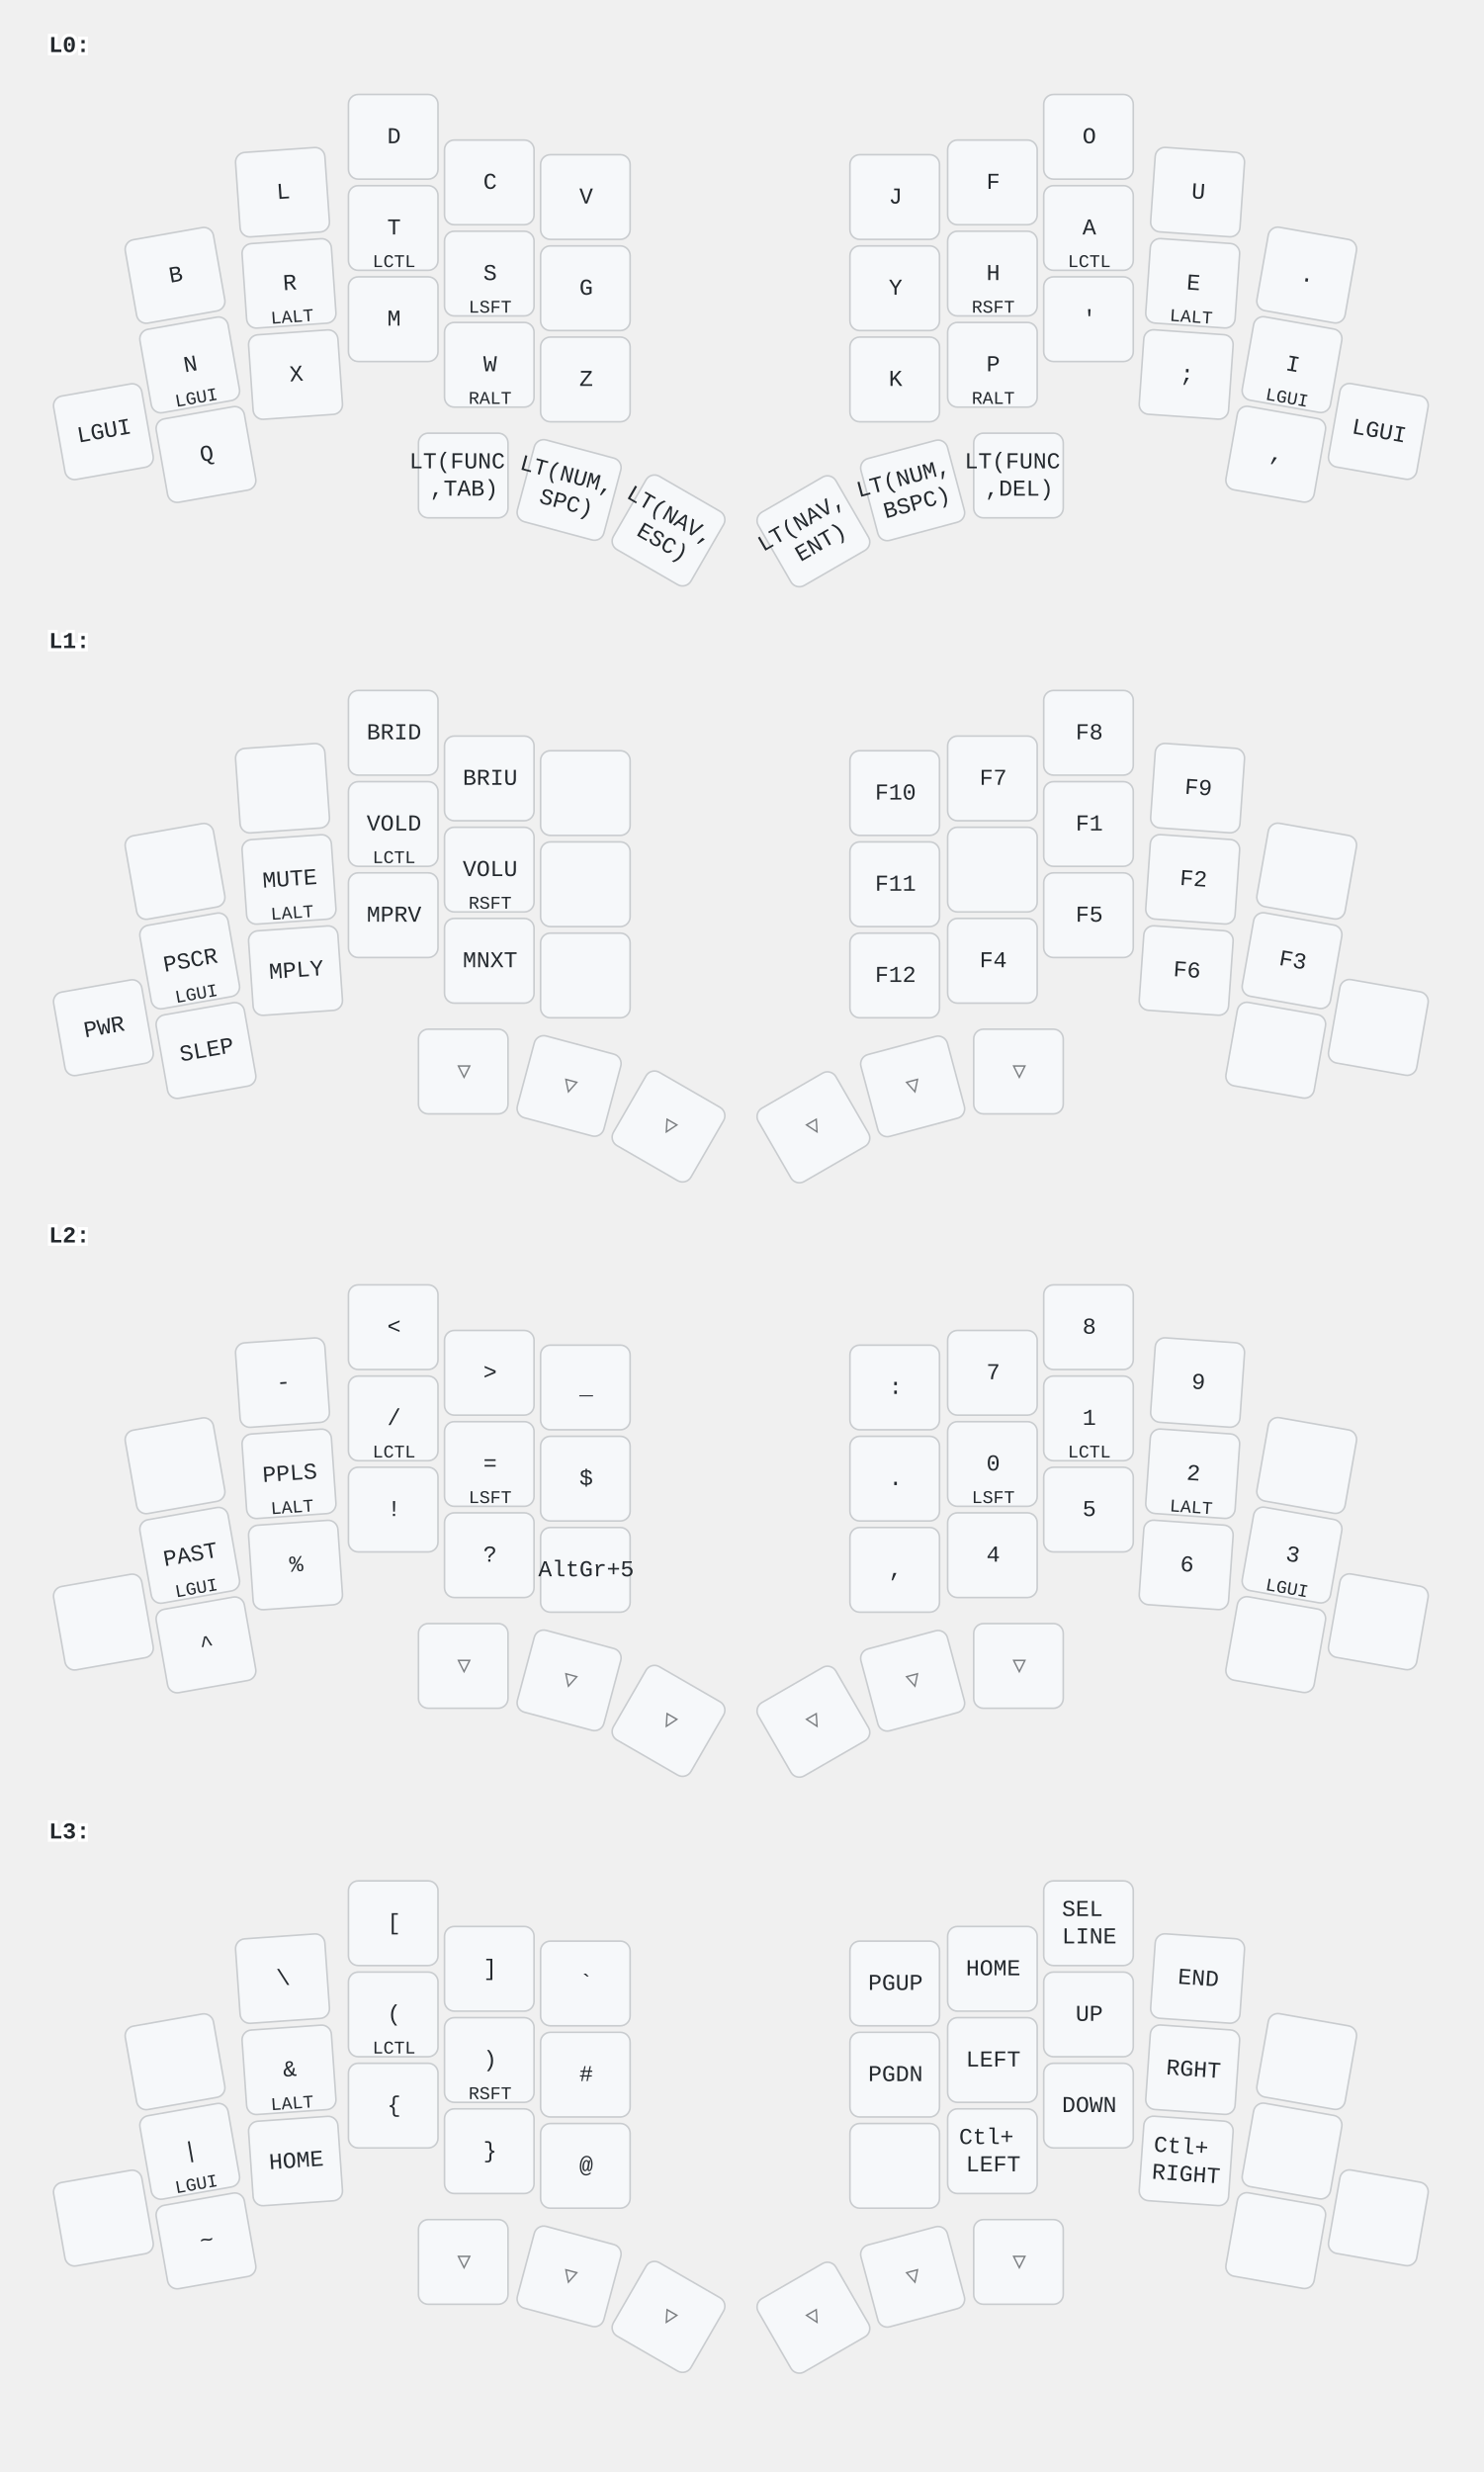
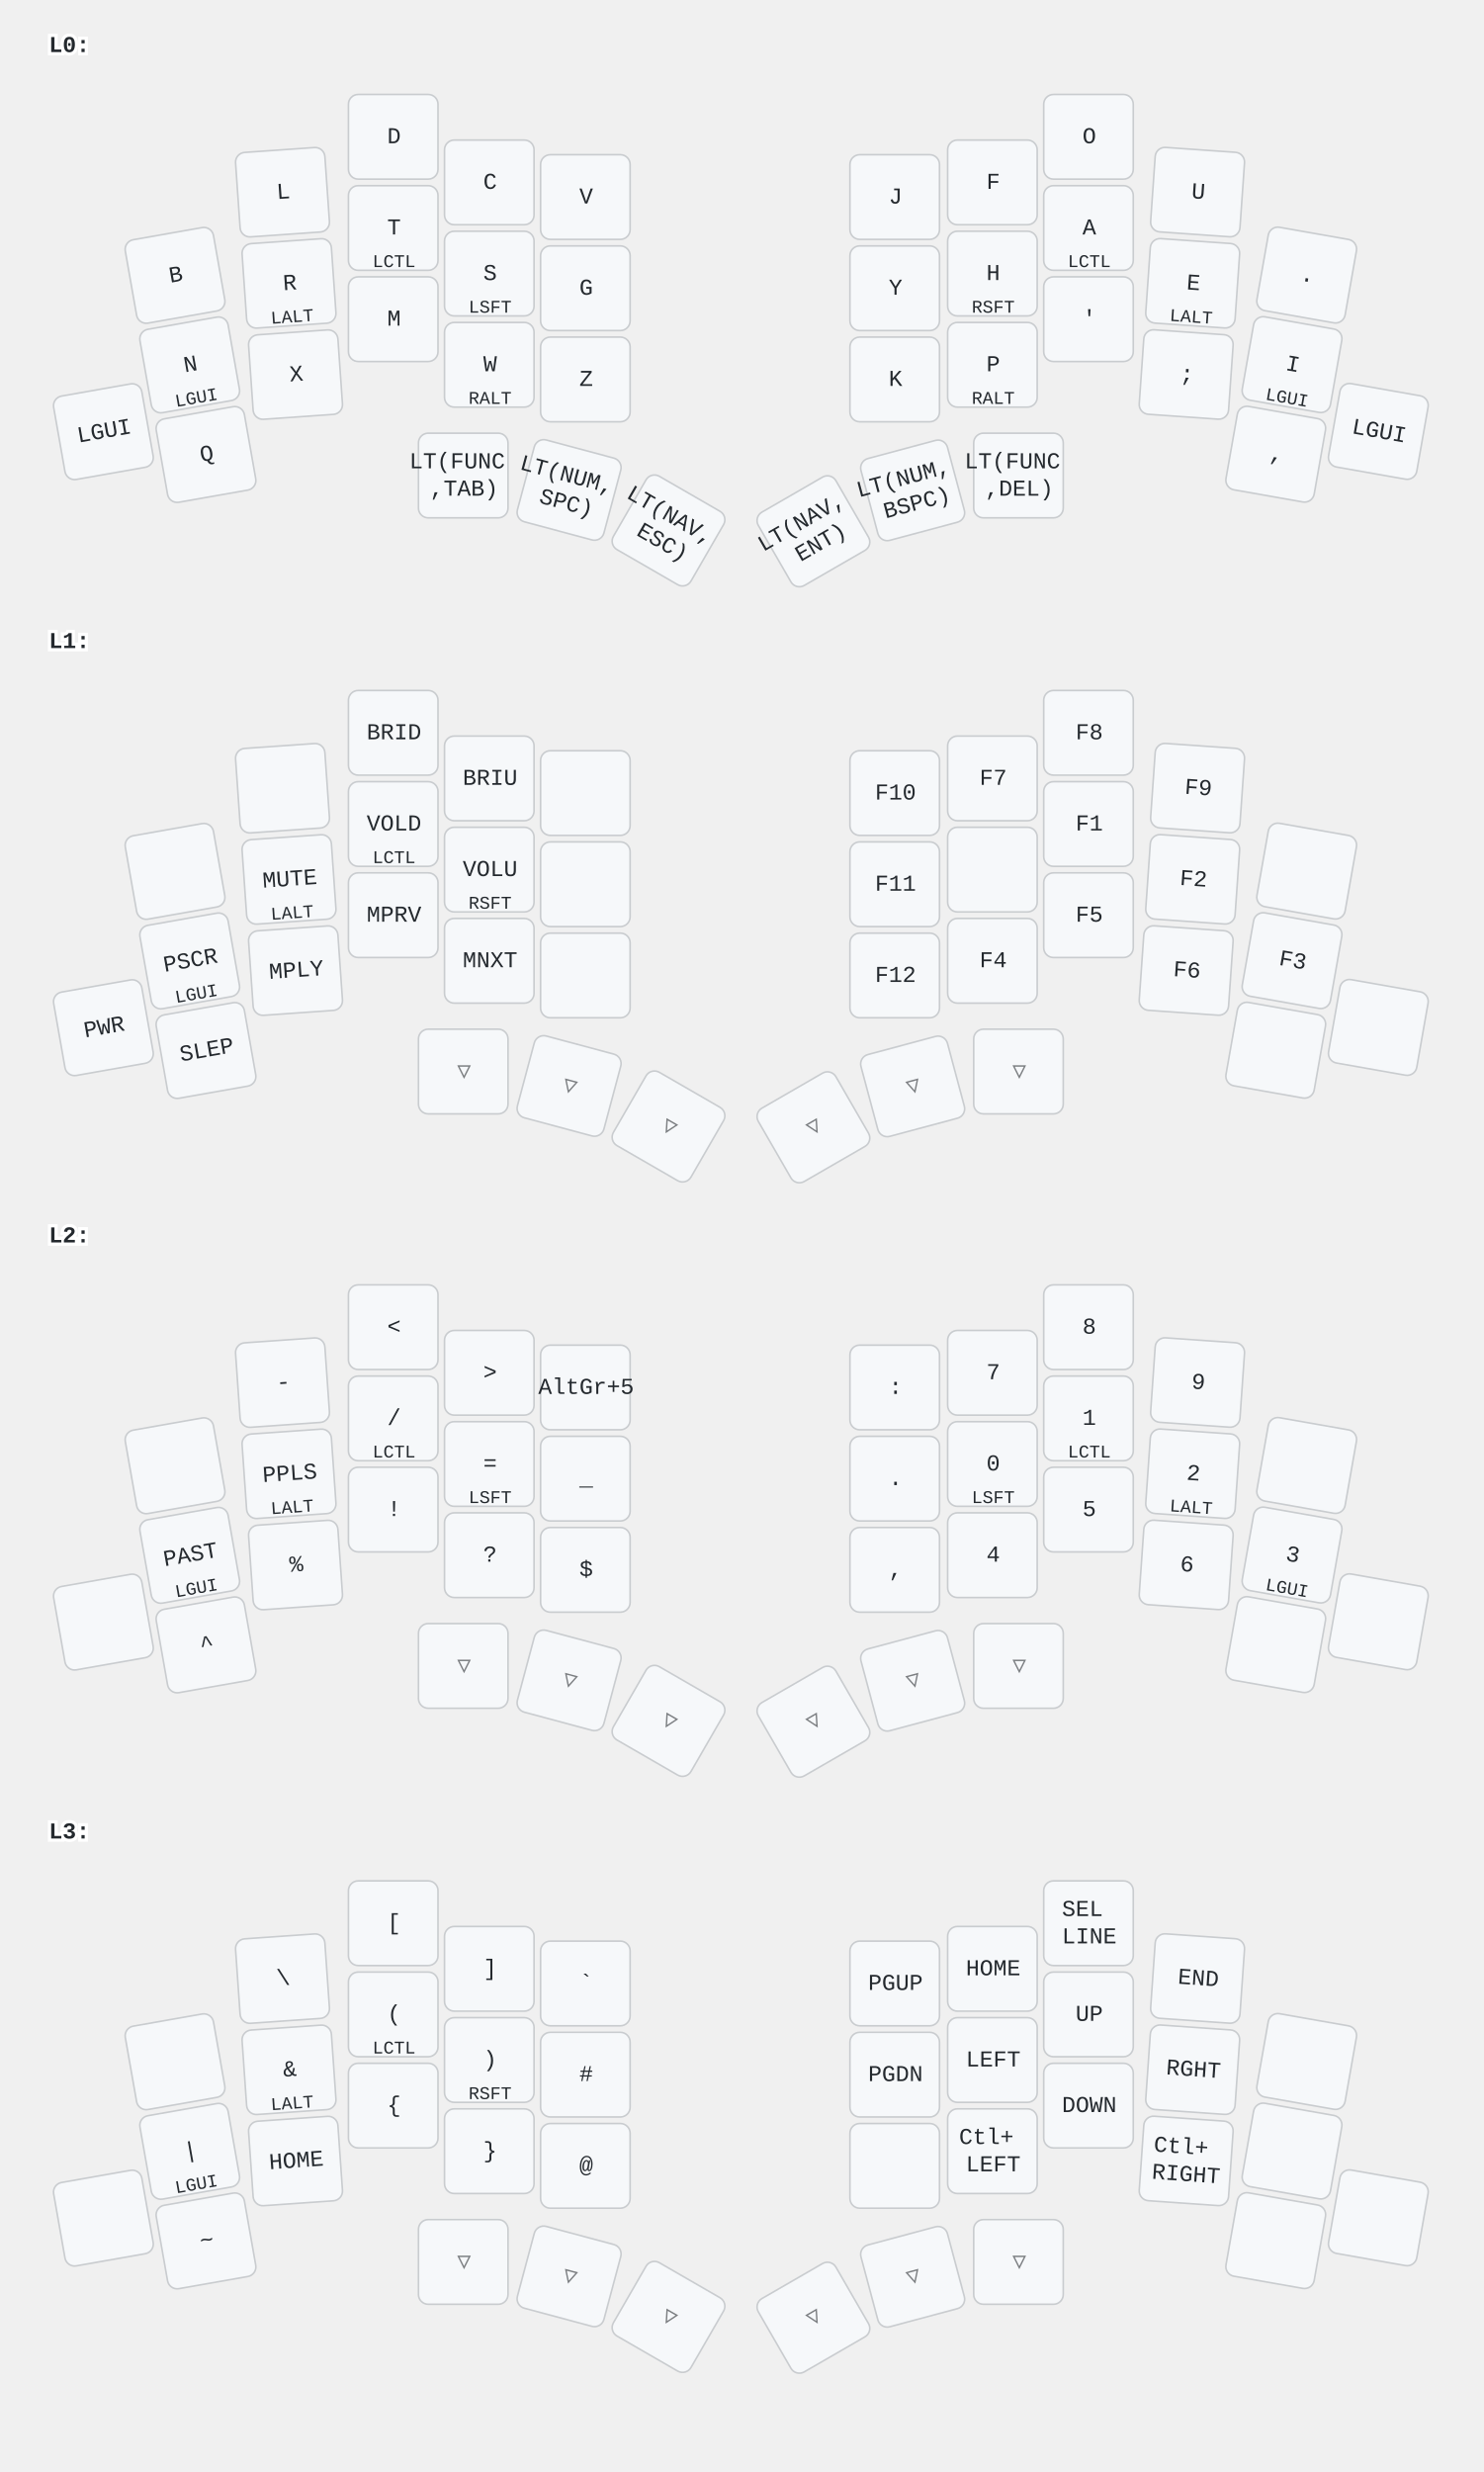
<svg xmlns="http://www.w3.org/2000/svg" width="911" height="1518" viewBox="0 0 911 1518" class="keymap">
  <style>/* inherit to force styles through use tags */
svg path {
    fill: inherit;
}

/* font and background color specifications */
svg.keymap {
    font-family: SFMono-Regular,Consolas,Liberation Mono,Menlo,monospace;
    font-size: 14px;
    font-kerning: normal;
    text-rendering: optimizeLegibility;
    fill: #24292e;
}

/* default key styling */
rect.key {
    fill: #f6f8fa;
}

rect.key, rect.combo {
    stroke: #c9cccf;
    stroke-width: 1;
}

/* default key side styling, only used is draw_key_sides is set */
rect.side {
    filter: brightness(90%);
}

/* color accent for combo boxes */
rect.combo, rect.combo-separate {
    fill: #cdf;
}

/* color accent for held keys */
rect.held, rect.combo.held {
    fill: #fdd;
}

/* color accent for ghost (optional) keys */
rect.ghost, rect.combo.ghost {
    stroke-dasharray: 4, 4;
    stroke-width: 2;
}

text {
    text-anchor: middle;
    dominant-baseline: middle;
}

/* styling for layer labels */
text.label {
    font-weight: bold;
    text-anchor: start;
    stroke: white;
    stroke-width: 4;
    paint-order: stroke;
}

/* styling for optional footer */
text.footer {
    text-anchor: end;
    dominant-baseline: auto;
    stroke: white;
    stroke-width: 4;
    paint-order: stroke;
}

/* styling for combo tap, and key non-tap label text */
text.combo, text.hold, text.shifted, text.left, text.right {
    font-size: 11px;
}

text.hold {
    text-anchor: middle;
    dominant-baseline: auto;
}

text.shifted {
    text-anchor: middle;
    dominant-baseline: hanging;
}

text.left {
    text-anchor: start;
}

text.right {
    text-anchor: end;
}

text.layer-activator {
    text-decoration: underline;
}

/* styling for hold/shifted label text in combo box */
text.combo.hold, text.combo.shifted, text.combo.left, text.combo.right {
    font-size: 8px;
}

/* lighter symbol for transparent keys */
text.trans {
    fill: #7b7e81;
}

/* styling for combo dendrons */
path.combo {
    stroke-width: 1;
    stroke: gray;
    fill: none;
}

/* Start Tabler Icons Cleanup */
/* cannot use height/width with glyphs */
.icon-tabler &gt; path {
    fill: inherit;
    stroke: inherit;
    stroke-width: 2;
}
/* hide tabler's default box */
.icon-tabler &gt; path[stroke="none"][fill="none"] {
    visibility: hidden;
}
/* End Tabler Icons Cleanup */
</style>
  <g transform="translate(30, 0)" class="layer-L0">
    <text x="0" y="28" class="label" id="L0">L0:</text>
    <g transform="translate(0, 56)">
      <g transform="translate(78, 113) rotate(-10.0)" class="key keypos-0">
        <rect rx="6" ry="6" x="-28" y="-26" width="55" height="52" class="key" />
        <text x="0" y="0" class="key tap">B</text>
      </g>
      <g transform="translate(144, 62) rotate(-4.0)" class="key keypos-1">
        <rect rx="6" ry="6" x="-28" y="-26" width="55" height="52" class="key" />
        <text x="0" y="0" class="key tap">L</text>
      </g>
      <g transform="translate(212, 28)" class="key keypos-2">
        <rect rx="6" ry="6" x="-28" y="-26" width="55" height="52" class="key" />
        <text x="0" y="0" class="key tap">D</text>
      </g>
      <g transform="translate(271, 56)" class="key keypos-3">
        <rect rx="6" ry="6" x="-28" y="-26" width="55" height="52" class="key" />
        <text x="0" y="0" class="key tap">C</text>
      </g>
      <g transform="translate(330, 65)" class="key keypos-4">
        <rect rx="6" ry="6" x="-28" y="-26" width="55" height="52" class="key" />
        <text x="0" y="0" class="key tap">V</text>
      </g>
      <g transform="translate(520, 65)" class="key keypos-5">
        <rect rx="6" ry="6" x="-28" y="-26" width="55" height="52" class="key" />
        <text x="0" y="0" class="key tap">J</text>
      </g>
      <g transform="translate(580, 56)" class="key keypos-6">
        <rect rx="6" ry="6" x="-28" y="-26" width="55" height="52" class="key" />
        <text x="0" y="0" class="key tap">F</text>
      </g>
      <g transform="translate(639, 28)" class="key keypos-7">
        <rect rx="6" ry="6" x="-28" y="-26" width="55" height="52" class="key" />
        <text x="0" y="0" class="key tap">O</text>
      </g>
      <g transform="translate(706, 62) rotate(4.0)" class="key keypos-8">
        <rect rx="6" ry="6" x="-28" y="-26" width="55" height="52" class="key" />
        <text x="0" y="0" class="key tap">U</text>
      </g>
      <g transform="translate(773, 113) rotate(10.0)" class="key keypos-9">
        <rect rx="6" ry="6" x="-28" y="-26" width="55" height="52" class="key" />
        <text x="0" y="0" class="key tap">.</text>
      </g>
      <g transform="translate(87, 168) rotate(-10.0)" class="key keypos-10">
        <rect rx="6" ry="6" x="-28" y="-26" width="55" height="52" class="key" />
        <text x="0" y="0" class="key tap">N</text>
        <text x="0" y="24" class="key hold">LGUI</text>
      </g>
      <g transform="translate(148, 118) rotate(-4.0)" class="key keypos-11">
        <rect rx="6" ry="6" x="-28" y="-26" width="55" height="52" class="key" />
        <text x="0" y="0" class="key tap">R</text>
        <text x="0" y="24" class="key hold">LALT</text>
      </g>
      <g transform="translate(212, 84)" class="key keypos-12">
        <rect rx="6" ry="6" x="-28" y="-26" width="55" height="52" class="key" />
        <text x="0" y="0" class="key tap">T</text>
        <text x="0" y="24" class="key hold">LCTL</text>
      </g>
      <g transform="translate(271, 112)" class="key keypos-13">
        <rect rx="6" ry="6" x="-28" y="-26" width="55" height="52" class="key" />
        <text x="0" y="0" class="key tap">S</text>
        <text x="0" y="24" class="key hold">LSFT</text>
      </g>
      <g transform="translate(330, 121)" class="key keypos-14">
        <rect rx="6" ry="6" x="-28" y="-26" width="55" height="52" class="key" />
        <text x="0" y="0" class="key tap">G</text>
      </g>
      <g transform="translate(520, 121)" class="key keypos-15">
        <rect rx="6" ry="6" x="-28" y="-26" width="55" height="52" class="key" />
        <text x="0" y="0" class="key tap">Y</text>
      </g>
      <g transform="translate(580, 112)" class="key keypos-16">
        <rect rx="6" ry="6" x="-28" y="-26" width="55" height="52" class="key" />
        <text x="0" y="0" class="key tap">H</text>
        <text x="0" y="24" class="key hold">RSFT</text>
      </g>
      <g transform="translate(639, 84)" class="key keypos-17">
        <rect rx="6" ry="6" x="-28" y="-26" width="55" height="52" class="key" />
        <text x="0" y="0" class="key tap">A</text>
        <text x="0" y="24" class="key hold">LCTL</text>
      </g>
      <g transform="translate(703, 118) rotate(4.0)" class="key keypos-18">
        <rect rx="6" ry="6" x="-28" y="-26" width="55" height="52" class="key" />
        <text x="0" y="0" class="key tap">E</text>
        <text x="0" y="24" class="key hold">LALT</text>
      </g>
      <g transform="translate(764, 168) rotate(10.0)" class="key keypos-19">
        <rect rx="6" ry="6" x="-28" y="-26" width="55" height="52" class="key" />
        <text x="0" y="0" class="key tap">I</text>
        <text x="0" y="24" class="key hold">LGUI</text>
      </g>
      <g transform="translate(34, 209) rotate(-10.0)" class="key keypos-20">
        <rect rx="6" ry="6" x="-28" y="-26" width="55" height="52" class="key" />
        <text x="0" y="0" class="key tap">LGUI</text>
      </g>
      <g transform="translate(97, 223) rotate(-10.0)" class="key keypos-21">
        <rect rx="6" ry="6" x="-28" y="-26" width="55" height="52" class="key" />
        <text x="0" y="0" class="key tap">Q</text>
      </g>
      <g transform="translate(152, 174) rotate(-4.0)" class="key keypos-22">
        <rect rx="6" ry="6" x="-28" y="-26" width="55" height="52" class="key" />
        <text x="0" y="0" class="key tap">X</text>
      </g>
      <g transform="translate(212, 140)" class="key keypos-23">
        <rect rx="6" ry="6" x="-28" y="-26" width="55" height="52" class="key" />
        <text x="0" y="0" class="key tap">M</text>
      </g>
      <g transform="translate(271, 168)" class="key keypos-24">
        <rect rx="6" ry="6" x="-28" y="-26" width="55" height="52" class="key" />
        <text x="0" y="0" class="key tap">W</text>
        <text x="0" y="24" class="key hold">RALT</text>
      </g>
      <g transform="translate(330, 177)" class="key keypos-25">
        <rect rx="6" ry="6" x="-28" y="-26" width="55" height="52" class="key" />
        <text x="0" y="0" class="key tap">Z</text>
      </g>
      <g transform="translate(520, 177)" class="key keypos-26">
        <rect rx="6" ry="6" x="-28" y="-26" width="55" height="52" class="key" />
        <text x="0" y="0" class="key tap">K</text>
      </g>
      <g transform="translate(580, 168)" class="key keypos-27">
        <rect rx="6" ry="6" x="-28" y="-26" width="55" height="52" class="key" />
        <text x="0" y="0" class="key tap">P</text>
        <text x="0" y="24" class="key hold">RALT</text>
      </g>
      <g transform="translate(639, 140)" class="key keypos-28">
        <rect rx="6" ry="6" x="-28" y="-26" width="55" height="52" class="key" />
        <text x="0" y="0" class="key tap">'</text>
      </g>
      <g transform="translate(699, 174) rotate(4.0)" class="key keypos-29">
        <rect rx="6" ry="6" x="-28" y="-26" width="55" height="52" class="key" />
        <text x="0" y="0" class="key tap">;</text>
      </g>
      <g transform="translate(754, 223) rotate(10.0)" class="key keypos-30">
        <rect rx="6" ry="6" x="-28" y="-26" width="55" height="52" class="key" />
        <text x="0" y="0" class="key tap">,</text>
      </g>
      <g transform="translate(817, 209) rotate(10.0)" class="key keypos-31">
        <rect rx="6" ry="6" x="-28" y="-26" width="55" height="52" class="key" />
        <text x="0" y="0" class="key tap">LGUI</text>
      </g>
      <g transform="translate(255, 236)" class="key keypos-32">
        <rect rx="6" ry="6" x="-28" y="-26" width="55" height="52" class="key" />
        <text x="0" y="0" class="key tap">
          <tspan x="0" dy="-0.6em">LT(FUNC</tspan>
          <tspan x="0" dy="1.2em">,TAB)</tspan>
        </text>
      </g>
      <g transform="translate(320, 245) rotate(15.0)" class="key keypos-33">
        <rect rx="6" ry="6" x="-28" y="-26" width="55" height="52" class="key" />
        <text x="0" y="0" class="key tap">
          <tspan x="0" dy="-0.6em">LT(NUM,</tspan>
          <tspan x="0" dy="1.2em">SPC)</tspan>
        </text>
      </g>
      <g transform="translate(381, 270) rotate(30.0)" class="key keypos-34">
        <rect rx="6" ry="6" x="-28" y="-26" width="55" height="52" class="key" />
        <text x="0" y="0" class="key tap">
          <tspan x="0" dy="-0.6em">LT(NAV,</tspan>
          <tspan x="0" dy="1.2em">ESC)</tspan>
        </text>
      </g>
      <g transform="translate(470, 270) rotate(-30.0)" class="key keypos-35">
        <rect rx="6" ry="6" x="-28" y="-26" width="55" height="52" class="key" />
        <text x="0" y="0" class="key tap">
          <tspan x="0" dy="-0.6em">LT(NAV,</tspan>
          <tspan x="0" dy="1.2em">ENT)</tspan>
        </text>
      </g>
      <g transform="translate(531, 245) rotate(-15.0)" class="key keypos-36">
        <rect rx="6" ry="6" x="-28" y="-26" width="55" height="52" class="key" />
        <text x="0" y="0" class="key tap">
          <tspan x="0" dy="-0.6em">LT(NUM,</tspan>
          <tspan x="0" dy="1.2em">BSPC)</tspan>
        </text>
      </g>
      <g transform="translate(596, 236)" class="key keypos-37">
        <rect rx="6" ry="6" x="-28" y="-26" width="55" height="52" class="key" />
        <text x="0" y="0" class="key tap">
          <tspan x="0" dy="-0.6em">LT(FUNC</tspan>
          <tspan x="0" dy="1.2em">,DEL)</tspan>
        </text>
      </g>
    </g>
  </g>
  <g transform="translate(30, 366)" class="layer-L1">
    <text x="0" y="28" class="label" id="L1">L1:</text>
    <g transform="translate(0, 56)">
      <g transform="translate(78, 113) rotate(-10.0)" class="key keypos-0">
        <rect rx="6" ry="6" x="-28" y="-26" width="55" height="52" class="key" />
      </g>
      <g transform="translate(144, 62) rotate(-4.0)" class="key keypos-1">
        <rect rx="6" ry="6" x="-28" y="-26" width="55" height="52" class="key" />
      </g>
      <g transform="translate(212, 28)" class="key keypos-2">
        <rect rx="6" ry="6" x="-28" y="-26" width="55" height="52" class="key" />
        <text x="0" y="0" class="key tap">BRID</text>
      </g>
      <g transform="translate(271, 56)" class="key keypos-3">
        <rect rx="6" ry="6" x="-28" y="-26" width="55" height="52" class="key" />
        <text x="0" y="0" class="key tap">BRIU</text>
      </g>
      <g transform="translate(330, 65)" class="key keypos-4">
        <rect rx="6" ry="6" x="-28" y="-26" width="55" height="52" class="key" />
      </g>
      <g transform="translate(520, 65)" class="key keypos-5">
        <rect rx="6" ry="6" x="-28" y="-26" width="55" height="52" class="key" />
        <text x="0" y="0" class="key tap">F10</text>
      </g>
      <g transform="translate(580, 56)" class="key keypos-6">
        <rect rx="6" ry="6" x="-28" y="-26" width="55" height="52" class="key" />
        <text x="0" y="0" class="key tap">F7</text>
      </g>
      <g transform="translate(639, 28)" class="key keypos-7">
        <rect rx="6" ry="6" x="-28" y="-26" width="55" height="52" class="key" />
        <text x="0" y="0" class="key tap">F8</text>
      </g>
      <g transform="translate(706, 62) rotate(4.0)" class="key keypos-8">
        <rect rx="6" ry="6" x="-28" y="-26" width="55" height="52" class="key" />
        <text x="0" y="0" class="key tap">F9</text>
      </g>
      <g transform="translate(773, 113) rotate(10.0)" class="key keypos-9">
        <rect rx="6" ry="6" x="-28" y="-26" width="55" height="52" class="key" />
      </g>
      <g transform="translate(87, 168) rotate(-10.0)" class="key keypos-10">
        <rect rx="6" ry="6" x="-28" y="-26" width="55" height="52" class="key" />
        <text x="0" y="0" class="key tap">PSCR</text>
        <text x="0" y="24" class="key hold">LGUI</text>
      </g>
      <g transform="translate(148, 118) rotate(-4.0)" class="key keypos-11">
        <rect rx="6" ry="6" x="-28" y="-26" width="55" height="52" class="key" />
        <text x="0" y="0" class="key tap">MUTE</text>
        <text x="0" y="24" class="key hold">LALT</text>
      </g>
      <g transform="translate(212, 84)" class="key keypos-12">
        <rect rx="6" ry="6" x="-28" y="-26" width="55" height="52" class="key" />
        <text x="0" y="0" class="key tap">VOLD</text>
        <text x="0" y="24" class="key hold">LCTL</text>
      </g>
      <g transform="translate(271, 112)" class="key keypos-13">
        <rect rx="6" ry="6" x="-28" y="-26" width="55" height="52" class="key" />
        <text x="0" y="0" class="key tap">VOLU</text>
        <text x="0" y="24" class="key hold">RSFT</text>
      </g>
      <g transform="translate(330, 121)" class="key keypos-14">
        <rect rx="6" ry="6" x="-28" y="-26" width="55" height="52" class="key" />
      </g>
      <g transform="translate(520, 121)" class="key keypos-15">
        <rect rx="6" ry="6" x="-28" y="-26" width="55" height="52" class="key" />
        <text x="0" y="0" class="key tap">F11</text>
      </g>
      <g transform="translate(580, 112)" class="key keypos-16">
        <rect rx="6" ry="6" x="-28" y="-26" width="55" height="52" class="key" />
      </g>
      <g transform="translate(639, 84)" class="key keypos-17">
        <rect rx="6" ry="6" x="-28" y="-26" width="55" height="52" class="key" />
        <text x="0" y="0" class="key tap">F1</text>
      </g>
      <g transform="translate(703, 118) rotate(4.0)" class="key keypos-18">
        <rect rx="6" ry="6" x="-28" y="-26" width="55" height="52" class="key" />
        <text x="0" y="0" class="key tap">F2</text>
      </g>
      <g transform="translate(764, 168) rotate(10.0)" class="key keypos-19">
        <rect rx="6" ry="6" x="-28" y="-26" width="55" height="52" class="key" />
        <text x="0" y="0" class="key tap">F3</text>
      </g>
      <g transform="translate(34, 209) rotate(-10.0)" class="key keypos-20">
        <rect rx="6" ry="6" x="-28" y="-26" width="55" height="52" class="key" />
        <text x="0" y="0" class="key tap">PWR</text>
      </g>
      <g transform="translate(97, 223) rotate(-10.0)" class="key keypos-21">
        <rect rx="6" ry="6" x="-28" y="-26" width="55" height="52" class="key" />
        <text x="0" y="0" class="key tap">SLEP</text>
      </g>
      <g transform="translate(152, 174) rotate(-4.0)" class="key keypos-22">
        <rect rx="6" ry="6" x="-28" y="-26" width="55" height="52" class="key" />
        <text x="0" y="0" class="key tap">MPLY</text>
      </g>
      <g transform="translate(212, 140)" class="key keypos-23">
        <rect rx="6" ry="6" x="-28" y="-26" width="55" height="52" class="key" />
        <text x="0" y="0" class="key tap">MPRV</text>
      </g>
      <g transform="translate(271, 168)" class="key keypos-24">
        <rect rx="6" ry="6" x="-28" y="-26" width="55" height="52" class="key" />
        <text x="0" y="0" class="key tap">MNXT</text>
      </g>
      <g transform="translate(330, 177)" class="key keypos-25">
        <rect rx="6" ry="6" x="-28" y="-26" width="55" height="52" class="key" />
      </g>
      <g transform="translate(520, 177)" class="key keypos-26">
        <rect rx="6" ry="6" x="-28" y="-26" width="55" height="52" class="key" />
        <text x="0" y="0" class="key tap">F12</text>
      </g>
      <g transform="translate(580, 168)" class="key keypos-27">
        <rect rx="6" ry="6" x="-28" y="-26" width="55" height="52" class="key" />
        <text x="0" y="0" class="key tap">F4</text>
      </g>
      <g transform="translate(639, 140)" class="key keypos-28">
        <rect rx="6" ry="6" x="-28" y="-26" width="55" height="52" class="key" />
        <text x="0" y="0" class="key tap">F5</text>
      </g>
      <g transform="translate(699, 174) rotate(4.0)" class="key keypos-29">
        <rect rx="6" ry="6" x="-28" y="-26" width="55" height="52" class="key" />
        <text x="0" y="0" class="key tap">F6</text>
      </g>
      <g transform="translate(754, 223) rotate(10.0)" class="key keypos-30">
        <rect rx="6" ry="6" x="-28" y="-26" width="55" height="52" class="key" />
      </g>
      <g transform="translate(817, 209) rotate(10.0)" class="key keypos-31">
        <rect rx="6" ry="6" x="-28" y="-26" width="55" height="52" class="key" />
      </g>
      <g transform="translate(255, 236)" class="key trans keypos-32">
        <rect rx="6" ry="6" x="-28" y="-26" width="55" height="52" class="key trans" />
        <text x="0" y="0" class="key trans tap">▽</text>
      </g>
      <g transform="translate(320, 245) rotate(15.0)" class="key trans keypos-33">
        <rect rx="6" ry="6" x="-28" y="-26" width="55" height="52" class="key trans" />
        <text x="0" y="0" class="key trans tap">▽</text>
      </g>
      <g transform="translate(381, 270) rotate(30.0)" class="key trans keypos-34">
        <rect rx="6" ry="6" x="-28" y="-26" width="55" height="52" class="key trans" />
        <text x="0" y="0" class="key trans tap">▽</text>
      </g>
      <g transform="translate(470, 270) rotate(-30.0)" class="key trans keypos-35">
        <rect rx="6" ry="6" x="-28" y="-26" width="55" height="52" class="key trans" />
        <text x="0" y="0" class="key trans tap">▽</text>
      </g>
      <g transform="translate(531, 245) rotate(-15.0)" class="key trans keypos-36">
        <rect rx="6" ry="6" x="-28" y="-26" width="55" height="52" class="key trans" />
        <text x="0" y="0" class="key trans tap">▽</text>
      </g>
      <g transform="translate(596, 236)" class="key trans keypos-37">
        <rect rx="6" ry="6" x="-28" y="-26" width="55" height="52" class="key trans" />
        <text x="0" y="0" class="key trans tap">▽</text>
      </g>
    </g>
  </g>
  <g transform="translate(30, 731)" class="layer-L2">
    <text x="0" y="28" class="label" id="L2">L2:</text>
    <g transform="translate(0, 56)">
      <g transform="translate(78, 113) rotate(-10.0)" class="key keypos-0">
        <rect rx="6" ry="6" x="-28" y="-26" width="55" height="52" class="key" />
      </g>
      <g transform="translate(144, 62) rotate(-4.0)" class="key keypos-1">
        <rect rx="6" ry="6" x="-28" y="-26" width="55" height="52" class="key" />
        <text x="0" y="0" class="key tap">-</text>
      </g>
      <g transform="translate(212, 28)" class="key keypos-2">
        <rect rx="6" ry="6" x="-28" y="-26" width="55" height="52" class="key" />
        <text x="0" y="0" class="key tap">&lt;</text>
      </g>
      <g transform="translate(271, 56)" class="key keypos-3">
        <rect rx="6" ry="6" x="-28" y="-26" width="55" height="52" class="key" />
        <text x="0" y="0" class="key tap">&gt;</text>
      </g>
      <g transform="translate(330, 65)" class="key keypos-4">
        <rect rx="6" ry="6" x="-28" y="-26" width="55" height="52" class="key" />
-         <text x="0" y="0" class="key tap">_</text>
+         <text x="0" y="0" class="key tap">AltGr+5</text>
      </g>
      <g transform="translate(520, 65)" class="key keypos-5">
        <rect rx="6" ry="6" x="-28" y="-26" width="55" height="52" class="key" />
        <text x="0" y="0" class="key tap">:</text>
      </g>
      <g transform="translate(580, 56)" class="key keypos-6">
        <rect rx="6" ry="6" x="-28" y="-26" width="55" height="52" class="key" />
        <text x="0" y="0" class="key tap">7</text>
      </g>
      <g transform="translate(639, 28)" class="key keypos-7">
        <rect rx="6" ry="6" x="-28" y="-26" width="55" height="52" class="key" />
        <text x="0" y="0" class="key tap">8</text>
      </g>
      <g transform="translate(706, 62) rotate(4.0)" class="key keypos-8">
        <rect rx="6" ry="6" x="-28" y="-26" width="55" height="52" class="key" />
        <text x="0" y="0" class="key tap">9</text>
      </g>
      <g transform="translate(773, 113) rotate(10.0)" class="key keypos-9">
        <rect rx="6" ry="6" x="-28" y="-26" width="55" height="52" class="key" />
      </g>
      <g transform="translate(87, 168) rotate(-10.0)" class="key keypos-10">
        <rect rx="6" ry="6" x="-28" y="-26" width="55" height="52" class="key" />
        <text x="0" y="0" class="key tap">PAST</text>
        <text x="0" y="24" class="key hold">LGUI</text>
      </g>
      <g transform="translate(148, 118) rotate(-4.0)" class="key keypos-11">
        <rect rx="6" ry="6" x="-28" y="-26" width="55" height="52" class="key" />
        <text x="0" y="0" class="key tap">PPLS</text>
        <text x="0" y="24" class="key hold">LALT</text>
      </g>
      <g transform="translate(212, 84)" class="key keypos-12">
        <rect rx="6" ry="6" x="-28" y="-26" width="55" height="52" class="key" />
        <text x="0" y="0" class="key tap">/</text>
        <text x="0" y="24" class="key hold">LCTL</text>
      </g>
      <g transform="translate(271, 112)" class="key keypos-13">
        <rect rx="6" ry="6" x="-28" y="-26" width="55" height="52" class="key" />
        <text x="0" y="0" class="key tap">=</text>
        <text x="0" y="24" class="key hold">LSFT</text>
      </g>
      <g transform="translate(330, 121)" class="key keypos-14">
        <rect rx="6" ry="6" x="-28" y="-26" width="55" height="52" class="key" />
-         <text x="0" y="0" class="key tap">$</text>
+         <text x="0" y="0" class="key tap">_</text>
      </g>
      <g transform="translate(520, 121)" class="key keypos-15">
        <rect rx="6" ry="6" x="-28" y="-26" width="55" height="52" class="key" />
        <text x="0" y="0" class="key tap">.</text>
      </g>
      <g transform="translate(580, 112)" class="key keypos-16">
        <rect rx="6" ry="6" x="-28" y="-26" width="55" height="52" class="key" />
        <text x="0" y="0" class="key tap">0</text>
        <text x="0" y="24" class="key hold">LSFT</text>
      </g>
      <g transform="translate(639, 84)" class="key keypos-17">
        <rect rx="6" ry="6" x="-28" y="-26" width="55" height="52" class="key" />
        <text x="0" y="0" class="key tap">1</text>
        <text x="0" y="24" class="key hold">LCTL</text>
      </g>
      <g transform="translate(703, 118) rotate(4.0)" class="key keypos-18">
        <rect rx="6" ry="6" x="-28" y="-26" width="55" height="52" class="key" />
        <text x="0" y="0" class="key tap">2</text>
        <text x="0" y="24" class="key hold">LALT</text>
      </g>
      <g transform="translate(764, 168) rotate(10.0)" class="key keypos-19">
        <rect rx="6" ry="6" x="-28" y="-26" width="55" height="52" class="key" />
        <text x="0" y="0" class="key tap">3</text>
        <text x="0" y="24" class="key hold">LGUI</text>
      </g>
      <g transform="translate(34, 209) rotate(-10.0)" class="key keypos-20">
        <rect rx="6" ry="6" x="-28" y="-26" width="55" height="52" class="key" />
      </g>
      <g transform="translate(97, 223) rotate(-10.0)" class="key keypos-21">
        <rect rx="6" ry="6" x="-28" y="-26" width="55" height="52" class="key" />
        <text x="0" y="0" class="key tap">^</text>
      </g>
      <g transform="translate(152, 174) rotate(-4.0)" class="key keypos-22">
        <rect rx="6" ry="6" x="-28" y="-26" width="55" height="52" class="key" />
        <text x="0" y="0" class="key tap">%</text>
      </g>
      <g transform="translate(212, 140)" class="key keypos-23">
        <rect rx="6" ry="6" x="-28" y="-26" width="55" height="52" class="key" />
        <text x="0" y="0" class="key tap">!</text>
      </g>
      <g transform="translate(271, 168)" class="key keypos-24">
        <rect rx="6" ry="6" x="-28" y="-26" width="55" height="52" class="key" />
        <text x="0" y="0" class="key tap">?</text>
      </g>
      <g transform="translate(330, 177)" class="key keypos-25">
        <rect rx="6" ry="6" x="-28" y="-26" width="55" height="52" class="key" />
-         <text x="0" y="0" class="key tap">AltGr+5</text>
+         <text x="0" y="0" class="key tap">$</text>
      </g>
      <g transform="translate(520, 177)" class="key keypos-26">
        <rect rx="6" ry="6" x="-28" y="-26" width="55" height="52" class="key" />
        <text x="0" y="0" class="key tap">,</text>
      </g>
      <g transform="translate(580, 168)" class="key keypos-27">
        <rect rx="6" ry="6" x="-28" y="-26" width="55" height="52" class="key" />
        <text x="0" y="0" class="key tap">4</text>
      </g>
      <g transform="translate(639, 140)" class="key keypos-28">
        <rect rx="6" ry="6" x="-28" y="-26" width="55" height="52" class="key" />
        <text x="0" y="0" class="key tap">5</text>
      </g>
      <g transform="translate(699, 174) rotate(4.0)" class="key keypos-29">
        <rect rx="6" ry="6" x="-28" y="-26" width="55" height="52" class="key" />
        <text x="0" y="0" class="key tap">6</text>
      </g>
      <g transform="translate(754, 223) rotate(10.0)" class="key keypos-30">
        <rect rx="6" ry="6" x="-28" y="-26" width="55" height="52" class="key" />
      </g>
      <g transform="translate(817, 209) rotate(10.0)" class="key keypos-31">
        <rect rx="6" ry="6" x="-28" y="-26" width="55" height="52" class="key" />
      </g>
      <g transform="translate(255, 236)" class="key trans keypos-32">
        <rect rx="6" ry="6" x="-28" y="-26" width="55" height="52" class="key trans" />
        <text x="0" y="0" class="key trans tap">▽</text>
      </g>
      <g transform="translate(320, 245) rotate(15.0)" class="key trans keypos-33">
        <rect rx="6" ry="6" x="-28" y="-26" width="55" height="52" class="key trans" />
        <text x="0" y="0" class="key trans tap">▽</text>
      </g>
      <g transform="translate(381, 270) rotate(30.0)" class="key trans keypos-34">
        <rect rx="6" ry="6" x="-28" y="-26" width="55" height="52" class="key trans" />
        <text x="0" y="0" class="key trans tap">▽</text>
      </g>
      <g transform="translate(470, 270) rotate(-30.0)" class="key trans keypos-35">
        <rect rx="6" ry="6" x="-28" y="-26" width="55" height="52" class="key trans" />
        <text x="0" y="0" class="key trans tap">▽</text>
      </g>
      <g transform="translate(531, 245) rotate(-15.0)" class="key trans keypos-36">
        <rect rx="6" ry="6" x="-28" y="-26" width="55" height="52" class="key trans" />
        <text x="0" y="0" class="key trans tap">▽</text>
      </g>
      <g transform="translate(596, 236)" class="key trans keypos-37">
        <rect rx="6" ry="6" x="-28" y="-26" width="55" height="52" class="key trans" />
        <text x="0" y="0" class="key trans tap">▽</text>
      </g>
    </g>
  </g>
  <g transform="translate(30, 1097)" class="layer-L3">
    <text x="0" y="28" class="label" id="L3">L3:</text>
    <g transform="translate(0, 56)">
      <g transform="translate(78, 113) rotate(-10.0)" class="key keypos-0">
        <rect rx="6" ry="6" x="-28" y="-26" width="55" height="52" class="key" />
      </g>
      <g transform="translate(144, 62) rotate(-4.0)" class="key keypos-1">
        <rect rx="6" ry="6" x="-28" y="-26" width="55" height="52" class="key" />
        <text x="0" y="0" class="key tap">\</text>
      </g>
      <g transform="translate(212, 28)" class="key keypos-2">
        <rect rx="6" ry="6" x="-28" y="-26" width="55" height="52" class="key" />
        <text x="0" y="0" class="key tap">[</text>
      </g>
      <g transform="translate(271, 56)" class="key keypos-3">
        <rect rx="6" ry="6" x="-28" y="-26" width="55" height="52" class="key" />
        <text x="0" y="0" class="key tap">]</text>
      </g>
      <g transform="translate(330, 65)" class="key keypos-4">
        <rect rx="6" ry="6" x="-28" y="-26" width="55" height="52" class="key" />
        <text x="0" y="0" class="key tap">`</text>
      </g>
      <g transform="translate(520, 65)" class="key keypos-5">
        <rect rx="6" ry="6" x="-28" y="-26" width="55" height="52" class="key" />
        <text x="0" y="0" class="key tap">PGUP</text>
      </g>
      <g transform="translate(580, 56)" class="key keypos-6">
        <rect rx="6" ry="6" x="-28" y="-26" width="55" height="52" class="key" />
        <text x="0" y="0" class="key tap">HOME</text>
      </g>
      <g transform="translate(639, 28)" class="key keypos-7">
        <rect rx="6" ry="6" x="-28" y="-26" width="55" height="52" class="key" />
        <text x="0" y="0" class="key tap">
          <tspan x="0" dy="-0.6em">SEL</tspan>
          <tspan x="0" dy="1.2em">LINE</tspan>
        </text>
      </g>
      <g transform="translate(706, 62) rotate(4.0)" class="key keypos-8">
        <rect rx="6" ry="6" x="-28" y="-26" width="55" height="52" class="key" />
        <text x="0" y="0" class="key tap">END</text>
      </g>
      <g transform="translate(773, 113) rotate(10.0)" class="key keypos-9">
        <rect rx="6" ry="6" x="-28" y="-26" width="55" height="52" class="key" />
      </g>
      <g transform="translate(87, 168) rotate(-10.0)" class="key keypos-10">
        <rect rx="6" ry="6" x="-28" y="-26" width="55" height="52" class="key" />
        <text x="0" y="0" class="key tap">|</text>
        <text x="0" y="24" class="key hold">LGUI</text>
      </g>
      <g transform="translate(148, 118) rotate(-4.0)" class="key keypos-11">
        <rect rx="6" ry="6" x="-28" y="-26" width="55" height="52" class="key" />
        <text x="0" y="0" class="key tap">&amp;</text>
        <text x="0" y="24" class="key hold">LALT</text>
      </g>
      <g transform="translate(212, 84)" class="key keypos-12">
        <rect rx="6" ry="6" x="-28" y="-26" width="55" height="52" class="key" />
        <text x="0" y="0" class="key tap">(</text>
        <text x="0" y="24" class="key hold">LCTL</text>
      </g>
      <g transform="translate(271, 112)" class="key keypos-13">
        <rect rx="6" ry="6" x="-28" y="-26" width="55" height="52" class="key" />
        <text x="0" y="0" class="key tap">)</text>
        <text x="0" y="24" class="key hold">RSFT</text>
      </g>
      <g transform="translate(330, 121)" class="key keypos-14">
        <rect rx="6" ry="6" x="-28" y="-26" width="55" height="52" class="key" />
        <text x="0" y="0" class="key tap">#</text>
      </g>
      <g transform="translate(520, 121)" class="key keypos-15">
        <rect rx="6" ry="6" x="-28" y="-26" width="55" height="52" class="key" />
        <text x="0" y="0" class="key tap">PGDN</text>
      </g>
      <g transform="translate(580, 112)" class="key keypos-16">
        <rect rx="6" ry="6" x="-28" y="-26" width="55" height="52" class="key" />
        <text x="0" y="0" class="key tap">LEFT</text>
      </g>
      <g transform="translate(639, 84)" class="key keypos-17">
        <rect rx="6" ry="6" x="-28" y="-26" width="55" height="52" class="key" />
        <text x="0" y="0" class="key tap">UP</text>
      </g>
      <g transform="translate(703, 118) rotate(4.0)" class="key keypos-18">
        <rect rx="6" ry="6" x="-28" y="-26" width="55" height="52" class="key" />
        <text x="0" y="0" class="key tap">RGHT</text>
      </g>
      <g transform="translate(764, 168) rotate(10.0)" class="key keypos-19">
        <rect rx="6" ry="6" x="-28" y="-26" width="55" height="52" class="key" />
      </g>
      <g transform="translate(34, 209) rotate(-10.0)" class="key keypos-20">
        <rect rx="6" ry="6" x="-28" y="-26" width="55" height="52" class="key" />
      </g>
      <g transform="translate(97, 223) rotate(-10.0)" class="key keypos-21">
        <rect rx="6" ry="6" x="-28" y="-26" width="55" height="52" class="key" />
        <text x="0" y="0" class="key tap">~</text>
      </g>
      <g transform="translate(152, 174) rotate(-4.0)" class="key keypos-22">
        <rect rx="6" ry="6" x="-28" y="-26" width="55" height="52" class="key" />
        <text x="0" y="0" class="key tap">HOME</text>
      </g>
      <g transform="translate(212, 140)" class="key keypos-23">
        <rect rx="6" ry="6" x="-28" y="-26" width="55" height="52" class="key" />
        <text x="0" y="0" class="key tap">{</text>
      </g>
      <g transform="translate(271, 168)" class="key keypos-24">
        <rect rx="6" ry="6" x="-28" y="-26" width="55" height="52" class="key" />
        <text x="0" y="0" class="key tap">}</text>
      </g>
      <g transform="translate(330, 177)" class="key keypos-25">
        <rect rx="6" ry="6" x="-28" y="-26" width="55" height="52" class="key" />
        <text x="0" y="0" class="key tap">@</text>
      </g>
      <g transform="translate(520, 177)" class="key keypos-26">
        <rect rx="6" ry="6" x="-28" y="-26" width="55" height="52" class="key" />
      </g>
      <g transform="translate(580, 168)" class="key keypos-27">
        <rect rx="6" ry="6" x="-28" y="-26" width="55" height="52" class="key" />
        <text x="0" y="0" class="key tap">
          <tspan x="0" dy="-0.6em">Ctl+</tspan>
          <tspan x="0" dy="1.2em">LEFT</tspan>
        </text>
      </g>
      <g transform="translate(639, 140)" class="key keypos-28">
        <rect rx="6" ry="6" x="-28" y="-26" width="55" height="52" class="key" />
        <text x="0" y="0" class="key tap">DOWN</text>
      </g>
      <g transform="translate(699, 174) rotate(4.0)" class="key keypos-29">
        <rect rx="6" ry="6" x="-28" y="-26" width="55" height="52" class="key" />
        <text x="0" y="0" class="key tap">
          <tspan x="0" dy="-0.6em">Ctl+</tspan>
          <tspan x="0" dy="1.2em">RIGHT</tspan>
        </text>
      </g>
      <g transform="translate(754, 223) rotate(10.0)" class="key keypos-30">
        <rect rx="6" ry="6" x="-28" y="-26" width="55" height="52" class="key" />
      </g>
      <g transform="translate(817, 209) rotate(10.0)" class="key keypos-31">
        <rect rx="6" ry="6" x="-28" y="-26" width="55" height="52" class="key" />
      </g>
      <g transform="translate(255, 236)" class="key trans keypos-32">
        <rect rx="6" ry="6" x="-28" y="-26" width="55" height="52" class="key trans" />
        <text x="0" y="0" class="key trans tap">▽</text>
      </g>
      <g transform="translate(320, 245) rotate(15.0)" class="key trans keypos-33">
        <rect rx="6" ry="6" x="-28" y="-26" width="55" height="52" class="key trans" />
        <text x="0" y="0" class="key trans tap">▽</text>
      </g>
      <g transform="translate(381, 270) rotate(30.0)" class="key trans keypos-34">
        <rect rx="6" ry="6" x="-28" y="-26" width="55" height="52" class="key trans" />
        <text x="0" y="0" class="key trans tap">▽</text>
      </g>
      <g transform="translate(470, 270) rotate(-30.0)" class="key trans keypos-35">
        <rect rx="6" ry="6" x="-28" y="-26" width="55" height="52" class="key trans" />
        <text x="0" y="0" class="key trans tap">▽</text>
      </g>
      <g transform="translate(531, 245) rotate(-15.0)" class="key trans keypos-36">
        <rect rx="6" ry="6" x="-28" y="-26" width="55" height="52" class="key trans" />
        <text x="0" y="0" class="key trans tap">▽</text>
      </g>
      <g transform="translate(596, 236)" class="key trans keypos-37">
        <rect rx="6" ry="6" x="-28" y="-26" width="55" height="52" class="key trans" />
        <text x="0" y="0" class="key trans tap">▽</text>
      </g>
    </g>
  </g>
</svg>
